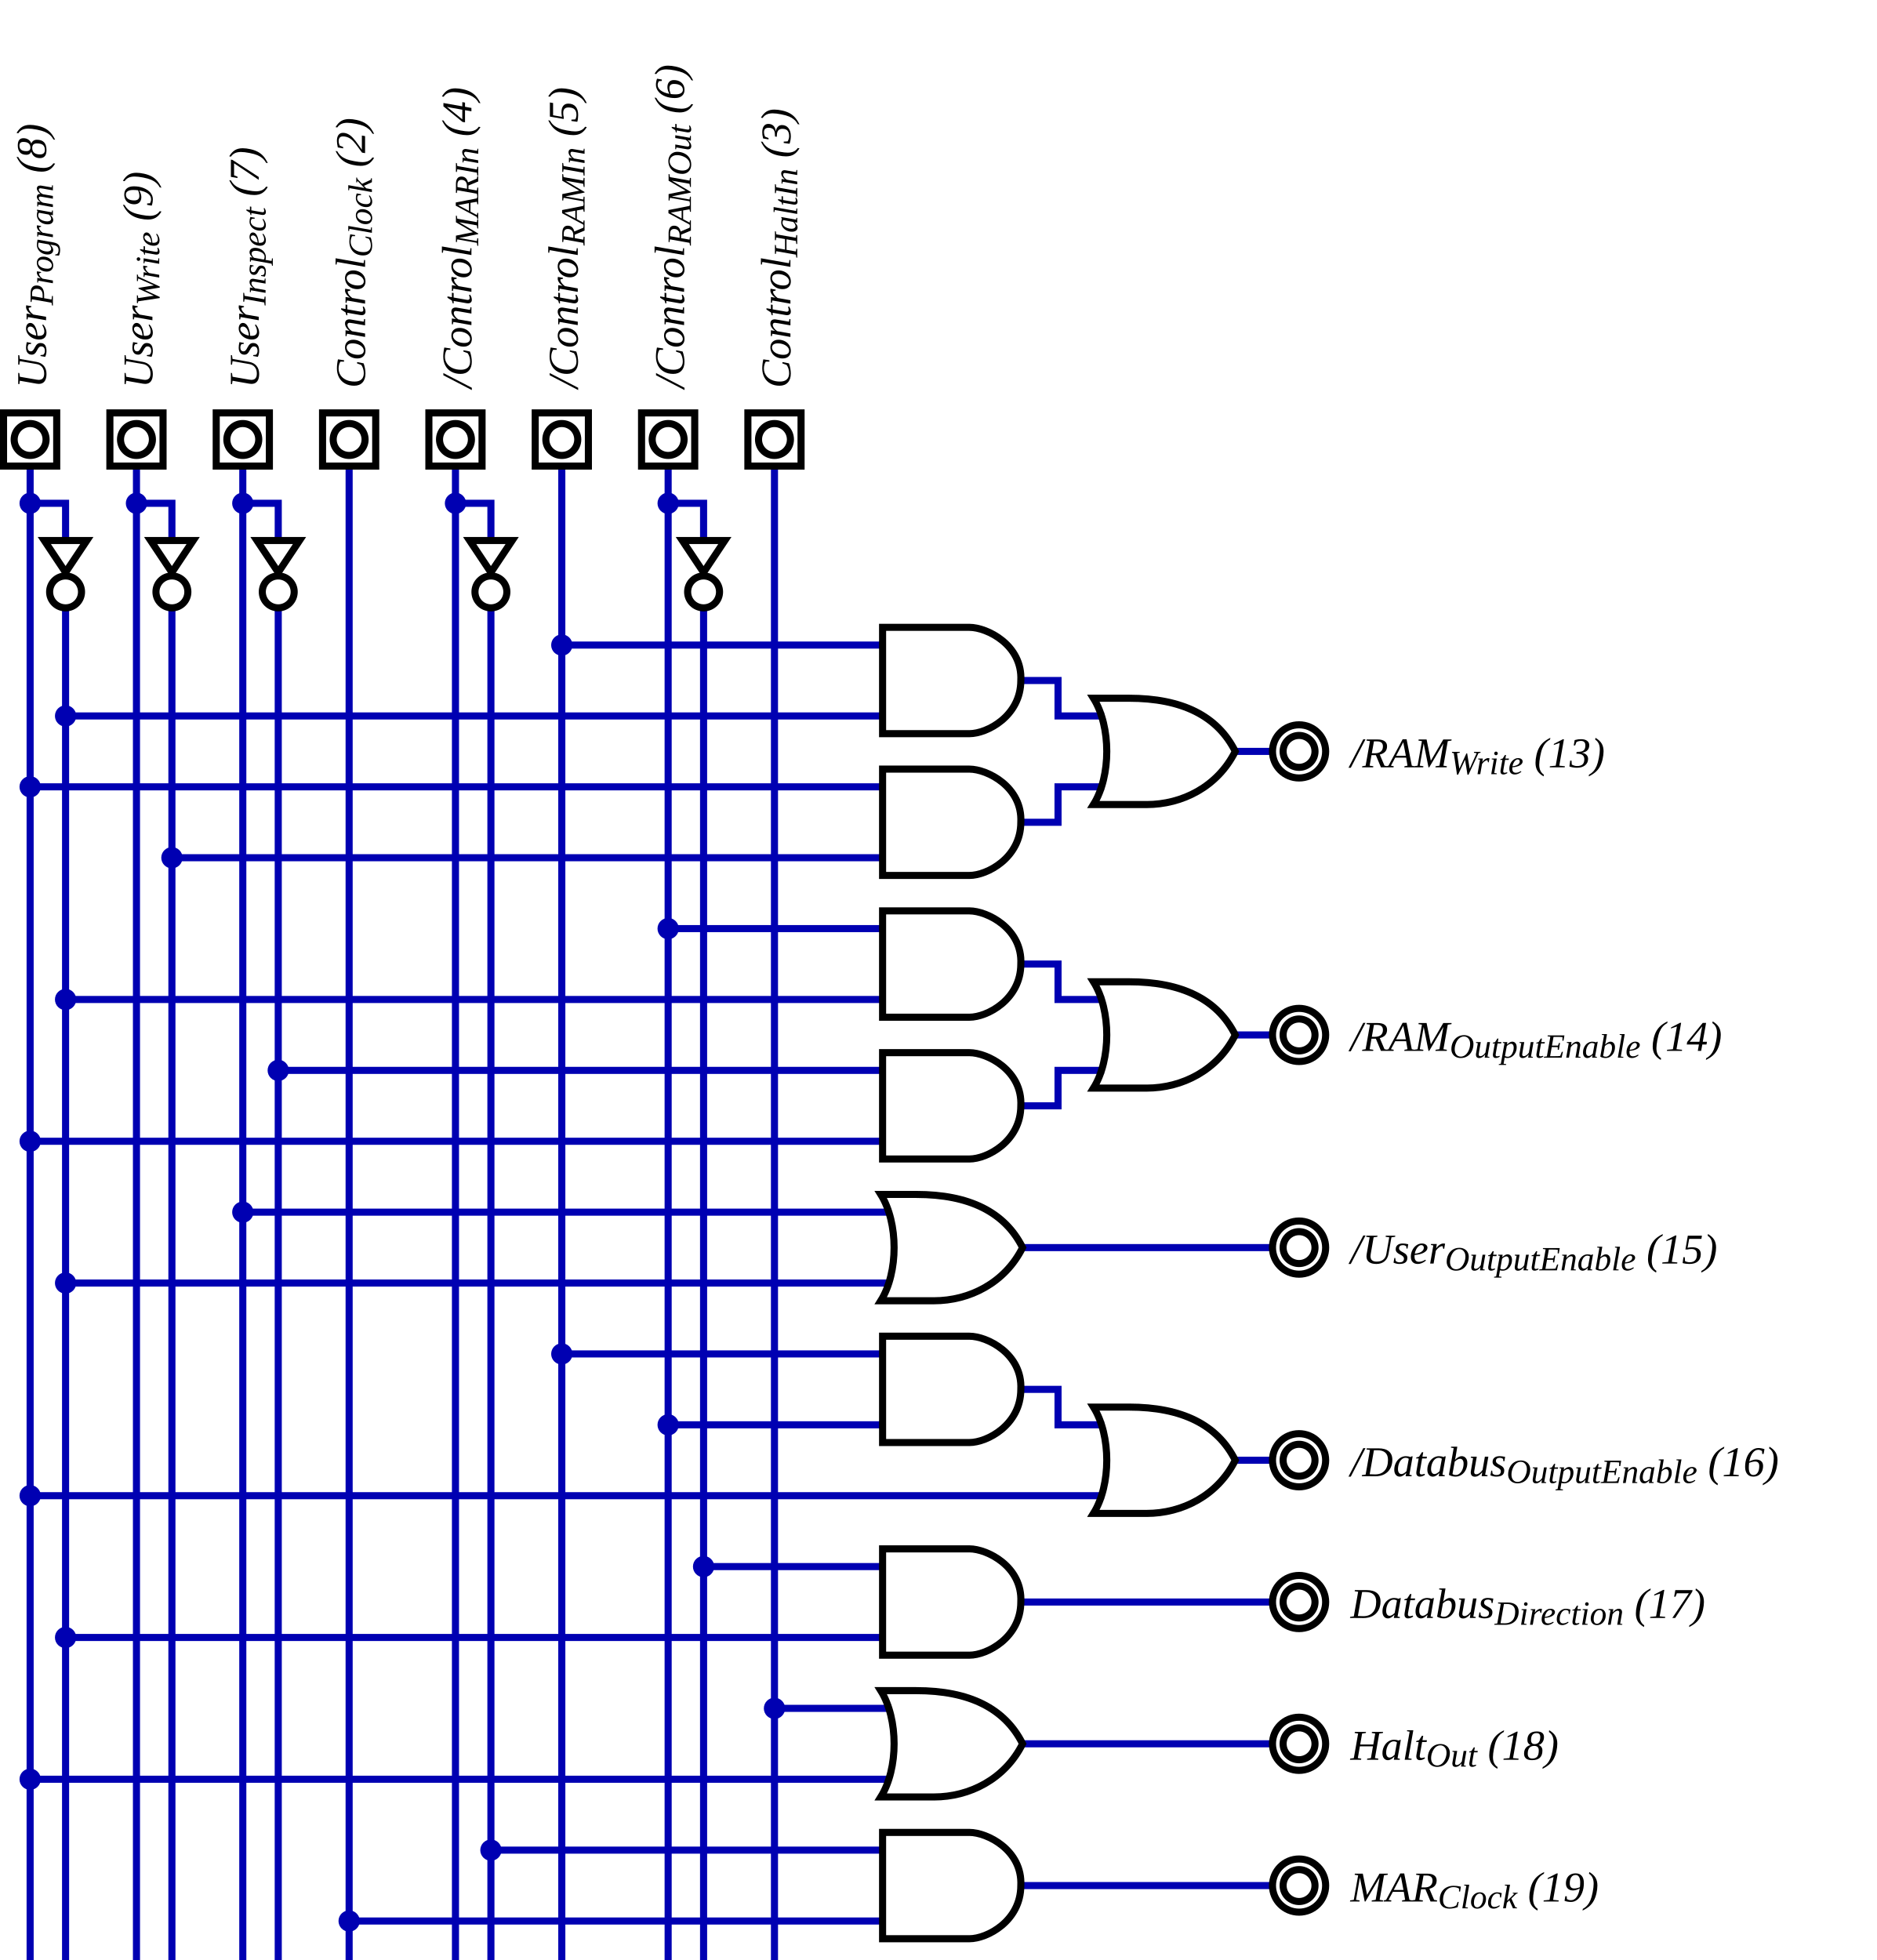
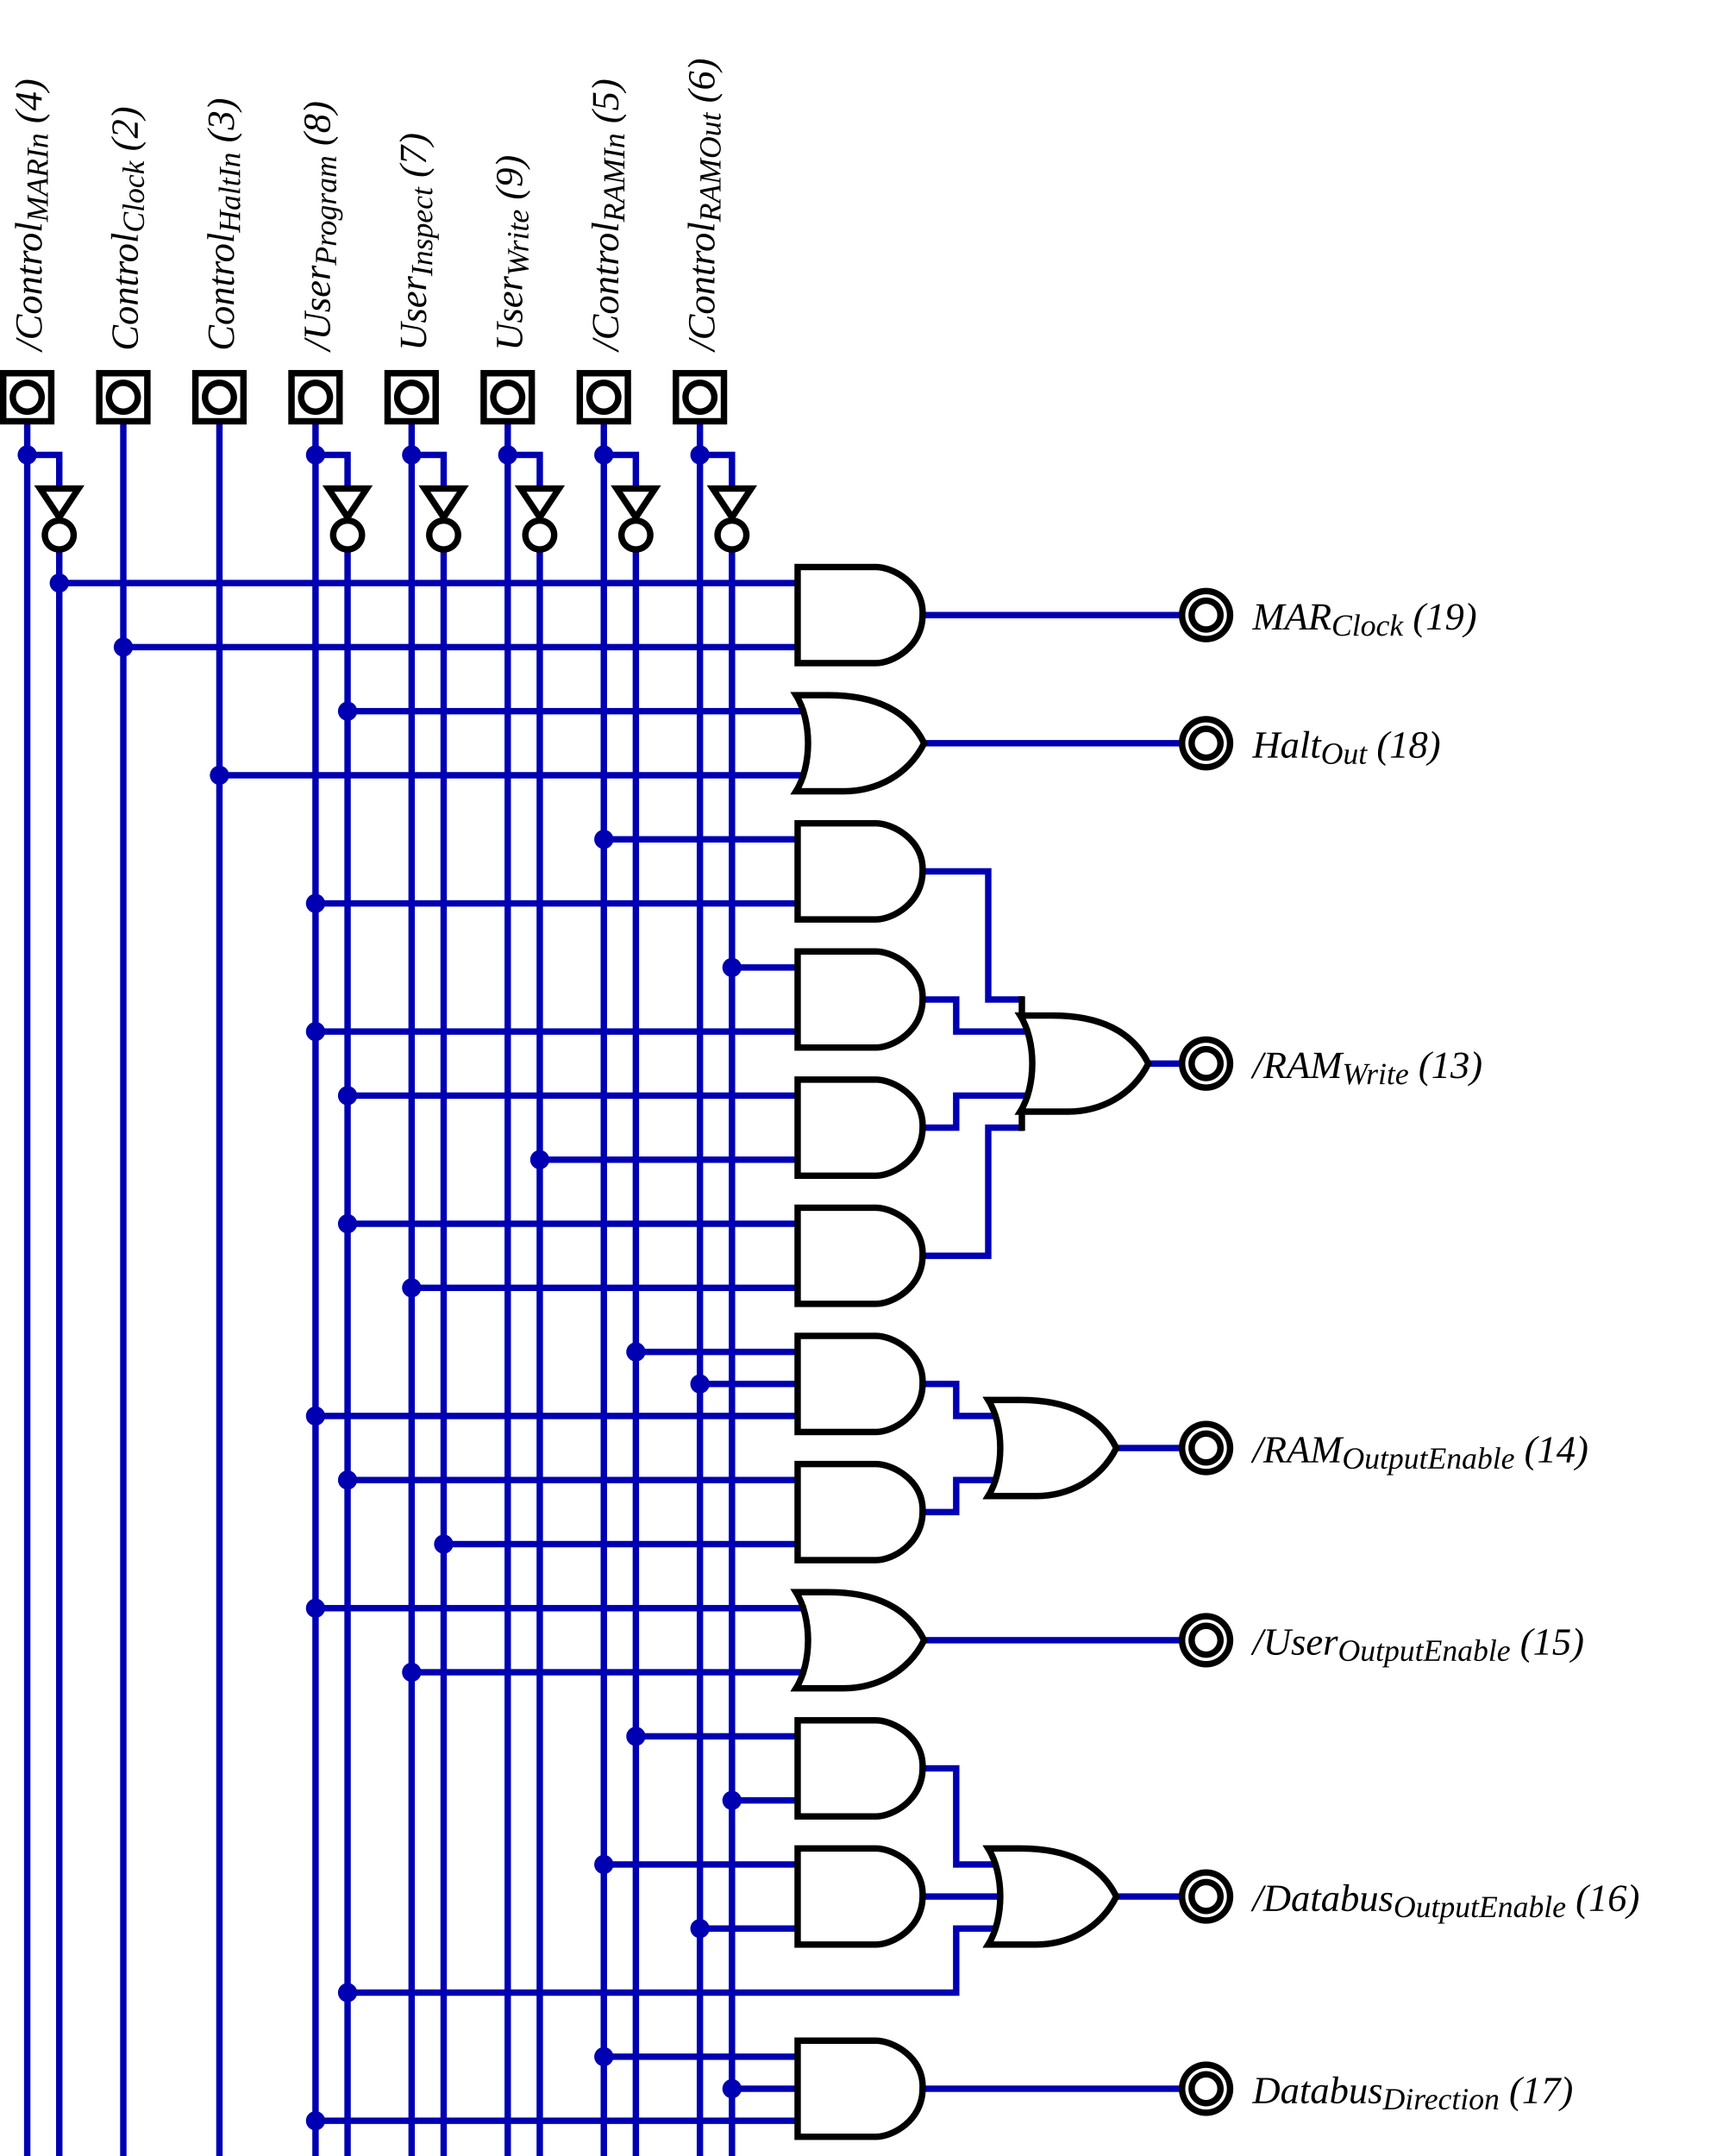
- <svg xmlns="http://www.w3.org/2000/svg" width="158.85mm" height="165.9mm" viewBox="-477 -364 1059 1106">
+ <svg xmlns="http://www.w3.org/2000/svg" width="161.85mm" height="201.9mm" viewBox="-477 -364 1079 1346">
  <g stroke-linecap="square">
-     <path d="M -160,-100 L -160,0 L 20,0" stroke="#0000b2" stroke-width="4.0" fill="none" />
-     <path d="M -340,740 L -340,320 L 20,320 L 24,320" stroke="#0000b2" stroke-width="4.0" fill="none" />
-     <path d="M -460,740 L -460,640 L 20,640 L 24,640" stroke="#0000b2" stroke-width="4.0" fill="none" />
-     <path d="M 100,260 L 120,260 L 120,240 L 140,240 L 144,240" stroke="#0000b2" stroke-width="4.0" fill="none" />
-     <path d="M -440,40 L -440,200 L 20,200" stroke="#0000b2" stroke-width="4.0" fill="none" />
-     <path d="M -80,-20 L -80,520 L 20,520" stroke="#0000b2" stroke-width="4.0" fill="none" />
-     <path d="M 220,460 L 240,460" stroke="#0000b2" stroke-width="4.0" fill="none" />
+     <path d="M -440,-20 L -440,0 L 20,0" stroke="#0000b2" stroke-width="4.0" fill="none" />
+     <path d="M -260,80 L -260,320 L 20,320" stroke="#0000b2" stroke-width="4.0" fill="none" />
+     <path d="M -280,960 L -280,640 L 20,640 L 24,640" stroke="#0000b2" stroke-width="4.0" fill="none" />
+     <path d="M -280,980 L -280,960 L 20,960" stroke="#0000b2" stroke-width="4.0" fill="none" />
+     <path d="M 100,260 L 120,260 L 120,280 L 160,280 L 164,280" stroke="#0000b2" stroke-width="4.0" fill="none" />
+     <path d="M 100,580 L 120,580 L 120,560 L 140,560 L 144,560" stroke="#0000b2" stroke-width="4.0" fill="none" />
+     <path d="M -280,280 L -280,520 L 20,520" stroke="#0000b2" stroke-width="4.0" fill="none" />
+     <path d="M -40,980 L -40,840 L 20,840" stroke="#0000b2" stroke-width="4.0" fill="none" />
    <path d="M -460,-100 L -460,-80 L -440,-80 L -440,-60" stroke="#0000b2" stroke-width="4.0" fill="none" />
-     <path d="M -400,-100 L -400,-80 L -380,-80 L -380,-60" stroke="#0000b2" stroke-width="4.0" fill="none" />
-     <path d="M -340,-100 L -340,-80 L -320,-80 L -320,-60" stroke="#0000b2" stroke-width="4.0" fill="none" />
+     <path d="M -280,-100 L -280,-80 L -260,-80 L -260,-60" stroke="#0000b2" stroke-width="4.0" fill="none" />
    <path d="M -220,-100 L -220,-80 L -200,-80 L -200,-60" stroke="#0000b2" stroke-width="4.0" fill="none" />
+     <path d="M -160,-100 L -160,-80 L -140,-80 L -140,-60" stroke="#0000b2" stroke-width="4.0" fill="none" />
    <path d="M -100,-100 L -100,-80 L -80,-80 L -80,-60" stroke="#0000b2" stroke-width="4.0" fill="none" />
-     <path d="M -460,-80 L -460,80 L 20,80" stroke="#0000b2" stroke-width="4.0" fill="none" />
-     <path d="M -160,740 L -160,400 L 20,400" stroke="#0000b2" stroke-width="4.0" fill="none" />
-     <path d="M -280,-100 L -280,720 L 20,720" stroke="#0000b2" stroke-width="4.0" fill="none" />
-     <path d="M 100,20 L 120,20 L 120,40 L 140,40 L 144,40" stroke="#0000b2" stroke-width="4.0" fill="none" />
-     <path d="M 100,340 L 240,340" stroke="#0000b2" stroke-width="4.0" fill="none" />
-     <path d="M -40,-100 L -40,600 L 20,600 L 24,600" stroke="#0000b2" stroke-width="4.0" fill="none" />
-     <path d="M 220,220 L 240,220" stroke="#0000b2" stroke-width="4.0" fill="none" />
-     <path d="M 100,540 L 240,540" stroke="#0000b2" stroke-width="4.0" fill="none" />
+     <path d="M -40,-100 L -40,-80 L -20,-80 L -20,-60" stroke="#0000b2" stroke-width="4.0" fill="none" />
+     <path d="M -260,-20 L -260,80 L 20,80 L 24,80" stroke="#0000b2" stroke-width="4.0" fill="none" />
+     <path d="M -260,320 L -260,400 L 20,400" stroke="#0000b2" stroke-width="4.0" fill="none" />
+     <path d="M -80,480 L -80,720 L 20,720" stroke="#0000b2" stroke-width="4.0" fill="none" />
+     <path d="M 100,20 L 260,20" stroke="#0000b2" stroke-width="4.0" fill="none" />
+     <path d="M 100,340 L 120,340 L 120,320 L 160,320 L 164,320" stroke="#0000b2" stroke-width="4.0" fill="none" />
+     <path d="M 100,660 L 260,660" stroke="#0000b2" stroke-width="4.0" fill="none" />
+     <path d="M -200,-20 L -200,600 L 20,600" stroke="#0000b2" stroke-width="4.0" fill="none" />
+     <path d="M -100,980 L -100,920 L 20,920" stroke="#0000b2" stroke-width="4.0" fill="none" />
+     <path d="M 220,540 L 260,540" stroke="#0000b2" stroke-width="4.0" fill="none" />
    <path d="M -100,-80 L -100,160 L 20,160" stroke="#0000b2" stroke-width="4.0" fill="none" />
-     <path d="M 100,100 L 120,100 L 120,80 L 140,80 L 144,80" stroke="#0000b2" stroke-width="4.0" fill="none" />
-     <path d="M 100,420 L 120,420 L 120,440 L 140,440 L 144,440" stroke="#0000b2" stroke-width="4.0" fill="none" />
-     <path d="M -440,-20 L -440,40 L 20,40" stroke="#0000b2" stroke-width="4.0" fill="none" />
-     <path d="M -440,560 L -440,360 L 20,360 L 24,360" stroke="#0000b2" stroke-width="4.0" fill="none" />
-     <path d="M -200,-20 L -200,680 L 20,680" stroke="#0000b2" stroke-width="4.0" fill="none" />
-     <path d="M 100,620 L 240,620" stroke="#0000b2" stroke-width="4.0" fill="none" />
-     <path d="M -320,-20 L -320,240 L 20,240" stroke="#0000b2" stroke-width="4.0" fill="none" />
-     <path d="M -440,740 L -440,560 L 20,560" stroke="#0000b2" stroke-width="4.0" fill="none" />
-     <path d="M 100,180 L 120,180 L 120,200 L 140,200 L 144,200" stroke="#0000b2" stroke-width="4.0" fill="none" />
-     <path d="M -380,-20 L -380,120 L 20,120" stroke="#0000b2" stroke-width="4.0" fill="none" />
-     <path d="M -100,740 L -100,440 L 20,440" stroke="#0000b2" stroke-width="4.0" fill="none" />
-     <path d="M 220,60 L 240,60" stroke="#0000b2" stroke-width="4.0" fill="none" />
-     <path d="M 100,700 L 240,700" stroke="#0000b2" stroke-width="4.0" fill="none" />
-     <path d="M -100,160 L -100,440" stroke="#0000b2" stroke-width="4.0" fill="none" />
-     <path d="M -200,680 L -200,740" stroke="#0000b2" stroke-width="4.0" fill="none" />
-     <path d="M -40,600 L -40,740" stroke="#0000b2" stroke-width="4.0" fill="none" />
-     <path d="M 20,280 L -460,280 L -460,480 L 140,480 L 144,480" stroke="#0000b2" stroke-width="4.0" fill="none" />
-     <path d="M -460,480 L -460,640" stroke="#0000b2" stroke-width="4.0" fill="none" />
-     <path d="M -460,80 L -460,280" stroke="#0000b2" stroke-width="4.0" fill="none" />
-     <path d="M -400,-80 L -400,740" stroke="#0000b2" stroke-width="4.0" fill="none" />
-     <path d="M -80,520 L -80,740" stroke="#0000b2" stroke-width="4.0" fill="none" />
-     <path d="M -340,-80 L -340,320" stroke="#0000b2" stroke-width="4.0" fill="none" />
-     <path d="M -440,200 L -440,360" stroke="#0000b2" stroke-width="4.0" fill="none" />
-     <path d="M -280,720 L -280,740" stroke="#0000b2" stroke-width="4.0" fill="none" />
-     <path d="M -380,120 L -380,740" stroke="#0000b2" stroke-width="4.0" fill="none" />
-     <path d="M -220,-80 L -220,740" stroke="#0000b2" stroke-width="4.0" fill="none" />
-     <path d="M -320,240 L -320,740" stroke="#0000b2" stroke-width="4.0" fill="none" />
-     <path d="M -160,0 L -160,400" stroke="#0000b2" stroke-width="4.0" fill="none" />
-     <g>
-       <circle cx="-160.0" cy="0.0" r="4.0" stroke="#0000b2" stroke-width="4.0" fill="#0000b2" />
-       <circle cx="-340.0" cy="320.0" r="4.0" stroke="#0000b2" stroke-width="4.0" fill="#0000b2" />
-       <circle cx="-460.0" cy="640.0" r="4.0" stroke="#0000b2" stroke-width="4.0" fill="#0000b2" />
-       <circle cx="-440.0" cy="200.0" r="4.0" stroke="#0000b2" stroke-width="4.0" fill="#0000b2" />
-       <circle cx="-80.0" cy="520.0" r="4.0" stroke="#0000b2" stroke-width="4.0" fill="#0000b2" />
+     <path d="M -80,-20 L -80,480 L 20,480" stroke="#0000b2" stroke-width="4.0" fill="none" />
+     <path d="M -100,160 L -100,800 L 20,800" stroke="#0000b2" stroke-width="4.0" fill="none" />
+     <path d="M 100,100 L 260,100" stroke="#0000b2" stroke-width="4.0" fill="none" />
+     <path d="M 100,420 L 140,420 L 140,340 L 160,340" stroke="#0000b2" stroke-width="4.0" fill="none" />
+     <path d="M 100,740 L 120,740 L 120,800 L 140,800 L 144,800" stroke="#0000b2" stroke-width="4.0" fill="none" />
+     <path d="M -400,-100 L -400,40 L 20,40" stroke="#0000b2" stroke-width="4.0" fill="none" />
+     <path d="M -140,-20 L -140,360 L 20,360" stroke="#0000b2" stroke-width="4.0" fill="none" />
+     <path d="M 240,300 L 260,300" stroke="#0000b2" stroke-width="4.0" fill="none" />
+     <path d="M -20,980 L -20,940 L 20,940" stroke="#0000b2" stroke-width="4.0" fill="none" />
+     <path d="M 100,940 L 260,940" stroke="#0000b2" stroke-width="4.0" fill="none" />
+     <path d="M -20,-20 L -20,240 L 20,240" stroke="#0000b2" stroke-width="4.0" fill="none" />
+     <path d="M -260,880 L -260,560 L 20,560" stroke="#0000b2" stroke-width="4.0" fill="none" />
+     <path d="M -260,980 L -260,880 L 120,880 L 120,840 L 140,840 L 144,840" stroke="#0000b2" stroke-width="4.0" fill="none" />
+     <path d="M 100,180 L 140,180 L 140,260 L 160,260" stroke="#0000b2" stroke-width="4.0" fill="none" />
+     <path d="M -40,-80 L -40,500 L 20,500" stroke="#0000b2" stroke-width="4.0" fill="none" />
+     <path d="M 100,500 L 120,500 L 120,520 L 140,520 L 144,520" stroke="#0000b2" stroke-width="4.0" fill="none" />
+     <path d="M 100,820 L 140,820 L 147,820" stroke="#0000b2" stroke-width="4.0" fill="none" />
+     <path d="M 220,820 L 260,820" stroke="#0000b2" stroke-width="4.0" fill="none" />
+     <path d="M -340,-100 L -340,120 L 20,120 L 24,120" stroke="#0000b2" stroke-width="4.0" fill="none" />
+     <path d="M -20,240 L -20,760 L 20,760" stroke="#0000b2" stroke-width="4.0" fill="none" />
+     <path d="M -260,400 L -260,560" stroke="#0000b2" stroke-width="4.0" fill="none" />
+     <path d="M -100,800 L -100,920" stroke="#0000b2" stroke-width="4.0" fill="none" />
+     <path d="M -200,600 L -200,980" stroke="#0000b2" stroke-width="4.0" fill="none" />
+     <path d="M -40,500 L -40,840" stroke="#0000b2" stroke-width="4.0" fill="none" />
+     <path d="M -460,-80 L -460,980" stroke="#0000b2" stroke-width="4.0" fill="none" />
+     <path d="M -140,360 L -140,980" stroke="#0000b2" stroke-width="4.0" fill="none" />
+     <path d="M -400,40 L -400,980" stroke="#0000b2" stroke-width="4.0" fill="none" />
+     <path d="M -80,720 L -80,980" stroke="#0000b2" stroke-width="4.0" fill="none" />
+     <path d="M -340,120 L -340,980" stroke="#0000b2" stroke-width="4.0" fill="none" />
+     <path d="M -20,760 L -20,940" stroke="#0000b2" stroke-width="4.0" fill="none" />
+     <path d="M -440,0 L -440,980" stroke="#0000b2" stroke-width="4.0" fill="none" />
+     <path d="M 20,200 L -280,200 L -280,280 L 20,280" stroke="#0000b2" stroke-width="4.0" fill="none" />
+     <path d="M -280,-80 L -280,200" stroke="#0000b2" stroke-width="4.0" fill="none" />
+     <path d="M -280,520 L -280,640" stroke="#0000b2" stroke-width="4.0" fill="none" />
+     <path d="M 24,680 L 20,680 L -220,680 L -220,440 L 20,440" stroke="#0000b2" stroke-width="4.0" fill="none" />
+     <path d="M -220,-80 L -220,440" stroke="#0000b2" stroke-width="4.0" fill="none" />
+     <path d="M -220,680 L -220,980" stroke="#0000b2" stroke-width="4.0" fill="none" />
+     <path d="M -160,-80 L -160,980" stroke="#0000b2" stroke-width="4.0" fill="none" />
+     <path d="M 161,260 L 161,269" stroke="#000000" stroke-width="4.0" fill="none" />
+     <path d="M 161,340 L 161,331" stroke="#000000" stroke-width="4.0" fill="none" />
+     <g>
+       <circle cx="-440.0" cy="0.0" r="4.0" stroke="#0000b2" stroke-width="4.0" fill="#0000b2" />
+       <circle cx="-260.0" cy="320.0" r="4.0" stroke="#0000b2" stroke-width="4.0" fill="#0000b2" />
+       <circle cx="-280.0" cy="640.0" r="4.0" stroke="#0000b2" stroke-width="4.0" fill="#0000b2" />
+       <circle cx="-280.0" cy="960.0" r="4.0" stroke="#0000b2" stroke-width="4.0" fill="#0000b2" />
+       <circle cx="-280.0" cy="200.0" r="4.0" stroke="#0000b2" stroke-width="4.0" fill="#0000b2" />
+       <circle cx="-280.0" cy="520.0" r="4.0" stroke="#0000b2" stroke-width="4.0" fill="#0000b2" />
+       <circle cx="-40.0" cy="840.0" r="4.0" stroke="#0000b2" stroke-width="4.0" fill="#0000b2" />
      <circle cx="-460.0" cy="-80.0" r="4.0" stroke="#0000b2" stroke-width="4.0" fill="#0000b2" />
-       <circle cx="-400.0" cy="-80.0" r="4.0" stroke="#0000b2" stroke-width="4.0" fill="#0000b2" />
-       <circle cx="-340.0" cy="-80.0" r="4.0" stroke="#0000b2" stroke-width="4.0" fill="#0000b2" />
+       <circle cx="-280.0" cy="-80.0" r="4.0" stroke="#0000b2" stroke-width="4.0" fill="#0000b2" />
      <circle cx="-220.0" cy="-80.0" r="4.0" stroke="#0000b2" stroke-width="4.0" fill="#0000b2" />
+       <circle cx="-160.0" cy="-80.0" r="4.0" stroke="#0000b2" stroke-width="4.0" fill="#0000b2" />
      <circle cx="-100.0" cy="-80.0" r="4.0" stroke="#0000b2" stroke-width="4.0" fill="#0000b2" />
-       <circle cx="-460.0" cy="80.0" r="4.0" stroke="#0000b2" stroke-width="4.0" fill="#0000b2" />
-       <circle cx="-160.0" cy="400.0" r="4.0" stroke="#0000b2" stroke-width="4.0" fill="#0000b2" />
-       <circle cx="-280.0" cy="720.0" r="4.0" stroke="#0000b2" stroke-width="4.0" fill="#0000b2" />
-       <circle cx="-460.0" cy="280.0" r="4.0" stroke="#0000b2" stroke-width="4.0" fill="#0000b2" />
-       <circle cx="-40.0" cy="600.0" r="4.0" stroke="#0000b2" stroke-width="4.0" fill="#0000b2" />
+       <circle cx="-40.0" cy="-80.0" r="4.0" stroke="#0000b2" stroke-width="4.0" fill="#0000b2" />
+       <circle cx="-260.0" cy="80.0" r="4.0" stroke="#0000b2" stroke-width="4.0" fill="#0000b2" />
+       <circle cx="-260.0" cy="400.0" r="4.0" stroke="#0000b2" stroke-width="4.0" fill="#0000b2" />
+       <circle cx="-80.0" cy="720.0" r="4.0" stroke="#0000b2" stroke-width="4.0" fill="#0000b2" />
+       <circle cx="-280.0" cy="280.0" r="4.0" stroke="#0000b2" stroke-width="4.0" fill="#0000b2" />
+       <circle cx="-200.0" cy="600.0" r="4.0" stroke="#0000b2" stroke-width="4.0" fill="#0000b2" />
+       <circle cx="-100.0" cy="920.0" r="4.0" stroke="#0000b2" stroke-width="4.0" fill="#0000b2" />
      <circle cx="-100.0" cy="160.0" r="4.0" stroke="#0000b2" stroke-width="4.0" fill="#0000b2" />
-       <circle cx="-460.0" cy="480.0" r="4.0" stroke="#0000b2" stroke-width="4.0" fill="#0000b2" />
-       <circle cx="-440.0" cy="40.0" r="4.0" stroke="#0000b2" stroke-width="4.0" fill="#0000b2" />
-       <circle cx="-440.0" cy="360.0" r="4.0" stroke="#0000b2" stroke-width="4.0" fill="#0000b2" />
-       <circle cx="-200.0" cy="680.0" r="4.0" stroke="#0000b2" stroke-width="4.0" fill="#0000b2" />
-       <circle cx="-320.0" cy="240.0" r="4.0" stroke="#0000b2" stroke-width="4.0" fill="#0000b2" />
-       <circle cx="-440.0" cy="560.0" r="4.0" stroke="#0000b2" stroke-width="4.0" fill="#0000b2" />
-       <circle cx="-380.0" cy="120.0" r="4.0" stroke="#0000b2" stroke-width="4.0" fill="#0000b2" />
-       <circle cx="-100.0" cy="440.0" r="4.0" stroke="#0000b2" stroke-width="4.0" fill="#0000b2" />
-     </g>
-     <g>
-       <circle cx="256.0" cy="60.0" r="9.0" stroke="#000000" stroke-width="4.0" fill="none" />
-       <circle cx="256.0" cy="60.0" r="15.0" stroke="#000000" stroke-width="4.0" fill="none" />
-       <text text-anchor="start" x="285.0" y="69.0" fill="#000000" style="font-size:24px">
+       <circle cx="-80.0" cy="480.0" r="4.0" stroke="#0000b2" stroke-width="4.0" fill="#0000b2" />
+       <circle cx="-100.0" cy="800.0" r="4.0" stroke="#0000b2" stroke-width="4.0" fill="#0000b2" />
+       <circle cx="-400.0" cy="40.0" r="4.0" stroke="#0000b2" stroke-width="4.0" fill="#0000b2" />
+       <circle cx="-140.0" cy="360.0" r="4.0" stroke="#0000b2" stroke-width="4.0" fill="#0000b2" />
+       <circle cx="-220.0" cy="680.0" r="4.0" stroke="#0000b2" stroke-width="4.0" fill="#0000b2" />
+       <circle cx="-20.0" cy="940.0" r="4.0" stroke="#0000b2" stroke-width="4.0" fill="#0000b2" />
+       <circle cx="-20.0" cy="240.0" r="4.0" stroke="#0000b2" stroke-width="4.0" fill="#0000b2" />
+       <circle cx="-260.0" cy="560.0" r="4.0" stroke="#0000b2" stroke-width="4.0" fill="#0000b2" />
+       <circle cx="-260.0" cy="880.0" r="4.0" stroke="#0000b2" stroke-width="4.0" fill="#0000b2" />
+       <circle cx="-40.0" cy="500.0" r="4.0" stroke="#0000b2" stroke-width="4.0" fill="#0000b2" />
+       <circle cx="-340.0" cy="120.0" r="4.0" stroke="#0000b2" stroke-width="4.0" fill="#0000b2" />
+       <circle cx="-220.0" cy="440.0" r="4.0" stroke="#0000b2" stroke-width="4.0" fill="#0000b2" />
+       <circle cx="-20.0" cy="760.0" r="4.0" stroke="#0000b2" stroke-width="4.0" fill="#0000b2" />
+     </g>
+     <g>
+       <circle cx="276.0" cy="20.0" r="9.0" stroke="#000000" stroke-width="4.0" fill="none" />
+       <circle cx="276.0" cy="20.0" r="15.0" stroke="#000000" stroke-width="4.0" fill="none" />
+       <text text-anchor="start" x="305.0" y="29.0" fill="#000000" style="font-size:24px">
+         <tspan style="font-style:italic;">MAR<tspan style="font-size:80%;baseline-shift:sub;">Clock</tspan> (19)</tspan>
+       </text>
+     </g>
+     <g>
+       <path d="M 70,50 L 21,50 L 21,-10 L 70,-10 C 80,-10 100,0 99,20 C 99,40 80,50 70,50 Z" stroke="#000000" stroke-width="4.0" fill="none" />
+     </g>
+     <g>
+       <circle cx="276.0" cy="100.0" r="9.0" stroke="#000000" stroke-width="4.0" fill="none" />
+       <circle cx="276.0" cy="100.0" r="15.0" stroke="#000000" stroke-width="4.0" fill="none" />
+       <text text-anchor="start" x="305.0" y="109.0" fill="#000000" style="font-size:24px">
+         <tspan style="font-style:italic;">Halt<tspan style="font-size:80%;baseline-shift:sub;">Out</tspan> (18)</tspan>
+       </text>
+     </g>
+     <g>
+       <path d="M 50,130 L 20,130 C 30,114 30,86 20,70 L 40,70 C 70,70 90,80 100,100 C 90,120 70,130 50,130 Z" stroke="#000000" stroke-width="4.0" fill="none" />
+     </g>
+     <g>
+       <circle cx="276.0" cy="300.0" r="9.0" stroke="#000000" stroke-width="4.0" fill="none" />
+       <circle cx="276.0" cy="300.0" r="15.0" stroke="#000000" stroke-width="4.0" fill="none" />
+       <text text-anchor="start" x="305.0" y="309.0" fill="#000000" style="font-size:24px">
        <tspan style="font-style:italic;">/RAM<tspan style="font-size:80%;baseline-shift:sub;">Write</tspan> (13)</tspan>
      </text>
    </g>
    <g>
-       <path d="M 170,90 L 140,90 C 150,74 150,46 140,30 L 160,30 C 190,30 210,40 220,60 C 210,80 190,90 170,90 Z" stroke="#000000" stroke-width="4.0" fill="none" />
-     </g>
-     <g>
-       <path d="M 70,50 L 21,50 L 21,-10 L 70,-10 C 80,-10 100,0 99,20 C 99,40 80,50 70,50 Z" stroke="#000000" stroke-width="4.0" fill="none" />
-     </g>
-     <g>
-       <path d="M 70,130 L 21,130 L 21,70 L 70,70 C 80,70 100,80 99,100 C 99,120 80,130 70,130 Z" stroke="#000000" stroke-width="4.0" fill="none" />
-     </g>
-     <g>
-       <circle cx="256.0" cy="220.0" r="9.0" stroke="#000000" stroke-width="4.0" fill="none" />
-       <circle cx="256.0" cy="220.0" r="15.0" stroke="#000000" stroke-width="4.0" fill="none" />
-       <text text-anchor="start" x="285.0" y="229.0" fill="#000000" style="font-size:24px">
+       <path d="M 190,330 L 160,330 C 170,314 170,286 160,270 L 180,270 C 210,270 230,280 240,300 C 230,320 210,330 190,330 Z" stroke="#000000" stroke-width="4.0" fill="none" />
+     </g>
+     <g>
+       <path d="M 70,210 L 21,210 L 21,150 L 70,150 C 80,150 100,160 99,180 C 99,200 80,210 70,210 Z" stroke="#000000" stroke-width="4.0" fill="none" />
+     </g>
+     <g>
+       <path d="M 70,290 L 21,290 L 21,230 L 70,230 C 80,230 100,240 99,260 C 99,280 80,290 70,290 Z" stroke="#000000" stroke-width="4.0" fill="none" />
+     </g>
+     <g>
+       <path d="M 70,370 L 21,370 L 21,310 L 70,310 C 80,310 100,320 99,340 C 99,360 80,370 70,370 Z" stroke="#000000" stroke-width="4.0" fill="none" />
+     </g>
+     <g>
+       <path d="M 70,450 L 21,450 L 21,390 L 70,390 C 80,390 100,400 99,420 C 99,440 80,450 70,450 Z" stroke="#000000" stroke-width="4.0" fill="none" />
+     </g>
+     <g>
+       <circle cx="276.0" cy="540.0" r="9.0" stroke="#000000" stroke-width="4.0" fill="none" />
+       <circle cx="276.0" cy="540.0" r="15.0" stroke="#000000" stroke-width="4.0" fill="none" />
+       <text text-anchor="start" x="305.0" y="549.0" fill="#000000" style="font-size:24px">
        <tspan style="font-style:italic;">/RAM<tspan style="font-size:80%;baseline-shift:sub;">OutputEnable</tspan> (14)</tspan>
      </text>
    </g>
    <g>
-       <path d="M 170,250 L 140,250 C 150,234 150,206 140,190 L 160,190 C 190,190 210,200 220,220 C 210,240 190,250 170,250 Z" stroke="#000000" stroke-width="4.0" fill="none" />
-     </g>
-     <g>
-       <path d="M 70,210 L 21,210 L 21,150 L 70,150 C 80,150 100,160 99,180 C 99,200 80,210 70,210 Z" stroke="#000000" stroke-width="4.0" fill="none" />
-     </g>
-     <g>
-       <path d="M 70,290 L 21,290 L 21,230 L 70,230 C 80,230 100,240 99,260 C 99,280 80,290 70,290 Z" stroke="#000000" stroke-width="4.0" fill="none" />
-     </g>
-     <g>
-       <circle cx="256.0" cy="340.0" r="9.0" stroke="#000000" stroke-width="4.0" fill="none" />
-       <circle cx="256.0" cy="340.0" r="15.0" stroke="#000000" stroke-width="4.0" fill="none" />
-       <text text-anchor="start" x="285.0" y="349.0" fill="#000000" style="font-size:24px">
+       <path d="M 170,570 L 140,570 C 150,554 150,526 140,510 L 160,510 C 190,510 210,520 220,540 C 210,560 190,570 170,570 Z" stroke="#000000" stroke-width="4.0" fill="none" />
+     </g>
+     <g>
+       <path d="M 70,530 L 21,530 L 21,470 L 70,470 C 80,470 100,480 99,500 C 99,520 80,530 70,530 Z" stroke="#000000" stroke-width="4.0" fill="none" />
+     </g>
+     <g>
+       <path d="M 70,610 L 21,610 L 21,550 L 70,550 C 80,550 100,560 99,580 C 99,600 80,610 70,610 Z" stroke="#000000" stroke-width="4.0" fill="none" />
+     </g>
+     <g>
+       <circle cx="276.0" cy="660.0" r="9.0" stroke="#000000" stroke-width="4.0" fill="none" />
+       <circle cx="276.0" cy="660.0" r="15.0" stroke="#000000" stroke-width="4.0" fill="none" />
+       <text text-anchor="start" x="305.0" y="669.0" fill="#000000" style="font-size:24px">
        <tspan style="font-style:italic;">/User<tspan style="font-size:80%;baseline-shift:sub;">OutputEnable</tspan> (15)</tspan>
      </text>
    </g>
    <g>
-       <path d="M 50,370 L 20,370 C 30,354 30,326 20,310 L 40,310 C 70,310 90,320 100,340 C 90,360 70,370 50,370 Z" stroke="#000000" stroke-width="4.0" fill="none" />
-     </g>
-     <g>
-       <circle cx="256.0" cy="460.0" r="9.0" stroke="#000000" stroke-width="4.0" fill="none" />
-       <circle cx="256.0" cy="460.0" r="15.0" stroke="#000000" stroke-width="4.0" fill="none" />
-       <text text-anchor="start" x="285.0" y="469.0" fill="#000000" style="font-size:24px">
+       <path d="M 50,690 L 20,690 C 30,674 30,646 20,630 L 40,630 C 70,630 90,640 100,660 C 90,680 70,690 50,690 Z" stroke="#000000" stroke-width="4.0" fill="none" />
+     </g>
+     <g>
+       <circle cx="276.0" cy="820.0" r="9.0" stroke="#000000" stroke-width="4.0" fill="none" />
+       <circle cx="276.0" cy="820.0" r="15.0" stroke="#000000" stroke-width="4.0" fill="none" />
+       <text text-anchor="start" x="305.0" y="829.0" fill="#000000" style="font-size:24px">
        <tspan style="font-style:italic;">/Databus<tspan style="font-size:80%;baseline-shift:sub;">OutputEnable</tspan> (16)</tspan>
      </text>
    </g>
    <g>
-       <path d="M 170,490 L 140,490 C 150,474 150,446 140,430 L 160,430 C 190,430 210,440 220,460 C 210,480 190,490 170,490 Z" stroke="#000000" stroke-width="4.0" fill="none" />
-     </g>
-     <g>
-       <path d="M 70,450 L 21,450 L 21,390 L 70,390 C 80,390 100,400 99,420 C 99,440 80,450 70,450 Z" stroke="#000000" stroke-width="4.0" fill="none" />
-     </g>
-     <g>
-       <circle cx="256.0" cy="540.0" r="9.0" stroke="#000000" stroke-width="4.0" fill="none" />
-       <circle cx="256.0" cy="540.0" r="15.0" stroke="#000000" stroke-width="4.0" fill="none" />
-       <text text-anchor="start" x="285.0" y="549.0" fill="#000000" style="font-size:24px">
+       <path d="M 170,850 L 140,850 C 150,834 150,806 140,790 L 160,790 C 190,790 210,800 220,820 C 210,840 190,850 170,850 Z" stroke="#000000" stroke-width="4.0" fill="none" />
+     </g>
+     <g>
+       <path d="M 70,770 L 21,770 L 21,710 L 70,710 C 80,710 100,720 99,740 C 99,760 80,770 70,770 Z" stroke="#000000" stroke-width="4.0" fill="none" />
+     </g>
+     <g>
+       <path d="M 70,850 L 21,850 L 21,790 L 70,790 C 80,790 100,800 99,820 C 99,840 80,850 70,850 Z" stroke="#000000" stroke-width="4.0" fill="none" />
+     </g>
+     <g>
+       <circle cx="276.0" cy="940.0" r="9.0" stroke="#000000" stroke-width="4.0" fill="none" />
+       <circle cx="276.0" cy="940.0" r="15.0" stroke="#000000" stroke-width="4.0" fill="none" />
+       <text text-anchor="start" x="305.0" y="949.0" fill="#000000" style="font-size:24px">
        <tspan style="font-style:italic;">Databus<tspan style="font-size:80%;baseline-shift:sub;">Direction</tspan> (17)</tspan>
      </text>
    </g>
    <g>
-       <path d="M 70,570 L 21,570 L 21,510 L 70,510 C 80,510 100,520 99,540 C 99,560 80,570 70,570 Z" stroke="#000000" stroke-width="4.0" fill="none" />
-     </g>
-     <g>
-       <circle cx="256.0" cy="620.0" r="9.0" stroke="#000000" stroke-width="4.0" fill="none" />
-       <circle cx="256.0" cy="620.0" r="15.0" stroke="#000000" stroke-width="4.0" fill="none" />
-       <text text-anchor="start" x="285.0" y="629.0" fill="#000000" style="font-size:24px">
-         <tspan style="font-style:italic;">Halt<tspan style="font-size:80%;baseline-shift:sub;">Out</tspan> (18)</tspan>
-       </text>
-     </g>
-     <g>
-       <path d="M 50,650 L 20,650 C 30,634 30,606 20,590 L 40,590 C 70,590 90,600 100,620 C 90,640 70,650 50,650 Z" stroke="#000000" stroke-width="4.0" fill="none" />
-     </g>
-     <g>
-       <circle cx="256.0" cy="700.0" r="9.0" stroke="#000000" stroke-width="4.0" fill="none" />
-       <circle cx="256.0" cy="700.0" r="15.0" stroke="#000000" stroke-width="4.0" fill="none" />
-       <text text-anchor="start" x="285.0" y="709.0" fill="#000000" style="font-size:24px">
-         <tspan style="font-style:italic;">MAR<tspan style="font-size:80%;baseline-shift:sub;">Clock</tspan> (19)</tspan>
-       </text>
-     </g>
-     <g>
-       <path d="M 70,730 L 21,730 L 21,670 L 70,670 C 80,670 100,680 99,700 C 99,720 80,730 70,730 Z" stroke="#000000" stroke-width="4.0" fill="none" />
+       <path d="M 70,970 L 21,970 L 21,910 L 70,910 C 80,910 100,920 99,940 C 99,960 80,970 70,970 Z" stroke="#000000" stroke-width="4.0" fill="none" />
    </g>
    <g>
      <path d="M -445,-131 L -445,-101 L -475,-101 L -475,-131 Z" stroke="#000000" stroke-width="4.0" fill="none" />
      <circle cx="-460.0" cy="-116.0" r="9.0" stroke="#000000" stroke-width="4.0" fill="none" />
      <text text-anchor="start" x="-460.0" y="-136.0" fill="#000000" style="font-size:24px" transform="rotate(-90,-460.0,-145.0)">
-         <tspan style="font-style:italic;">User<tspan style="font-size:80%;baseline-shift:sub;">Program</tspan> (8)</tspan>
+         <tspan style="font-style:italic;">/Control<tspan style="font-size:80%;baseline-shift:sub;">MARIn</tspan> (4)</tspan>
      </text>
    </g>
    <g>
      <path d="M -428,-59 L -440,-41 L -452,-59 Z" stroke="#000000" stroke-width="4.0" fill="none" />
      <circle cx="-440.0" cy="-30.0" r="9.0" stroke="#000000" stroke-width="4.0" fill="none" />
    </g>
    <g>
      <path d="M -385,-131 L -385,-101 L -415,-101 L -415,-131 Z" stroke="#000000" stroke-width="4.0" fill="none" />
      <circle cx="-400.0" cy="-116.0" r="9.0" stroke="#000000" stroke-width="4.0" fill="none" />
      <text text-anchor="start" x="-400.0" y="-136.0" fill="#000000" style="font-size:24px" transform="rotate(-90,-400.0,-145.0)">
-         <tspan style="font-style:italic;">User<tspan style="font-size:80%;baseline-shift:sub;">Write</tspan> (9)</tspan>
-       </text>
-     </g>
-     <g>
-       <path d="M -368,-59 L -380,-41 L -392,-59 Z" stroke="#000000" stroke-width="4.0" fill="none" />
-       <circle cx="-380.0" cy="-30.0" r="9.0" stroke="#000000" stroke-width="4.0" fill="none" />
+         <tspan style="font-style:italic;">Control<tspan style="font-size:80%;baseline-shift:sub;">Clock</tspan> (2)</tspan>
+       </text>
    </g>
    <g>
      <path d="M -325,-131 L -325,-101 L -355,-101 L -355,-131 Z" stroke="#000000" stroke-width="4.0" fill="none" />
      <circle cx="-340.0" cy="-116.0" r="9.0" stroke="#000000" stroke-width="4.0" fill="none" />
      <text text-anchor="start" x="-340.0" y="-136.0" fill="#000000" style="font-size:24px" transform="rotate(-90,-340.0,-145.0)">
-         <tspan style="font-style:italic;">User<tspan style="font-size:80%;baseline-shift:sub;">Inspect</tspan> (7)</tspan>
-       </text>
-     </g>
-     <g>
-       <path d="M -308,-59 L -320,-41 L -332,-59 Z" stroke="#000000" stroke-width="4.0" fill="none" />
-       <circle cx="-320.0" cy="-30.0" r="9.0" stroke="#000000" stroke-width="4.0" fill="none" />
+         <tspan style="font-style:italic;">Control<tspan style="font-size:80%;baseline-shift:sub;">HaltIn</tspan> (3)</tspan>
+       </text>
    </g>
    <g>
      <path d="M -265,-131 L -265,-101 L -295,-101 L -295,-131 Z" stroke="#000000" stroke-width="4.0" fill="none" />
      <circle cx="-280.0" cy="-116.0" r="9.0" stroke="#000000" stroke-width="4.0" fill="none" />
      <text text-anchor="start" x="-280.0" y="-136.0" fill="#000000" style="font-size:24px" transform="rotate(-90,-280.0,-145.0)">
-         <tspan style="font-style:italic;">Control<tspan style="font-size:80%;baseline-shift:sub;">Clock</tspan> (2)</tspan>
-       </text>
+         <tspan style="font-style:italic;">/User<tspan style="font-size:80%;baseline-shift:sub;">Program</tspan> (8)</tspan>
+       </text>
+     </g>
+     <g>
+       <path d="M -248,-59 L -260,-41 L -272,-59 Z" stroke="#000000" stroke-width="4.0" fill="none" />
+       <circle cx="-260.0" cy="-30.0" r="9.0" stroke="#000000" stroke-width="4.0" fill="none" />
    </g>
    <g>
      <path d="M -205,-131 L -205,-101 L -235,-101 L -235,-131 Z" stroke="#000000" stroke-width="4.0" fill="none" />
      <circle cx="-220.0" cy="-116.0" r="9.0" stroke="#000000" stroke-width="4.0" fill="none" />
      <text text-anchor="start" x="-220.0" y="-136.0" fill="#000000" style="font-size:24px" transform="rotate(-90,-220.0,-145.0)">
-         <tspan style="font-style:italic;">/Control<tspan style="font-size:80%;baseline-shift:sub;">MARIn</tspan> (4)</tspan>
+         <tspan style="font-style:italic;">User<tspan style="font-size:80%;baseline-shift:sub;">Inspect</tspan> (7)</tspan>
      </text>
    </g>
    <g>
      <path d="M -188,-59 L -200,-41 L -212,-59 Z" stroke="#000000" stroke-width="4.0" fill="none" />
      <circle cx="-200.0" cy="-30.0" r="9.0" stroke="#000000" stroke-width="4.0" fill="none" />
    </g>
    <g>
      <path d="M -145,-131 L -145,-101 L -175,-101 L -175,-131 Z" stroke="#000000" stroke-width="4.0" fill="none" />
      <circle cx="-160.0" cy="-116.0" r="9.0" stroke="#000000" stroke-width="4.0" fill="none" />
      <text text-anchor="start" x="-160.0" y="-136.0" fill="#000000" style="font-size:24px" transform="rotate(-90,-160.0,-145.0)">
-         <tspan style="font-style:italic;">/Control<tspan style="font-size:80%;baseline-shift:sub;">RAMIn</tspan> (5)</tspan>
-       </text>
+         <tspan style="font-style:italic;">User<tspan style="font-size:80%;baseline-shift:sub;">Write</tspan> (9)</tspan>
+       </text>
+     </g>
+     <g>
+       <path d="M -128,-59 L -140,-41 L -152,-59 Z" stroke="#000000" stroke-width="4.0" fill="none" />
+       <circle cx="-140.0" cy="-30.0" r="9.0" stroke="#000000" stroke-width="4.0" fill="none" />
    </g>
    <g>
      <path d="M -85,-131 L -85,-101 L -115,-101 L -115,-131 Z" stroke="#000000" stroke-width="4.0" fill="none" />
      <circle cx="-100.0" cy="-116.0" r="9.0" stroke="#000000" stroke-width="4.0" fill="none" />
      <text text-anchor="start" x="-100.0" y="-136.0" fill="#000000" style="font-size:24px" transform="rotate(-90,-100.0,-145.0)">
-         <tspan style="font-style:italic;">/Control<tspan style="font-size:80%;baseline-shift:sub;">RAMOut</tspan> (6)</tspan>
+         <tspan style="font-style:italic;">/Control<tspan style="font-size:80%;baseline-shift:sub;">RAMIn</tspan> (5)</tspan>
      </text>
    </g>
    <g>
      <path d="M -68,-59 L -80,-41 L -92,-59 Z" stroke="#000000" stroke-width="4.0" fill="none" />
      <circle cx="-80.0" cy="-30.0" r="9.0" stroke="#000000" stroke-width="4.0" fill="none" />
    </g>
    <g>
      <path d="M -25,-131 L -25,-101 L -55,-101 L -55,-131 Z" stroke="#000000" stroke-width="4.0" fill="none" />
      <circle cx="-40.0" cy="-116.0" r="9.0" stroke="#000000" stroke-width="4.0" fill="none" />
      <text text-anchor="start" x="-40.0" y="-136.0" fill="#000000" style="font-size:24px" transform="rotate(-90,-40.0,-145.0)">
-         <tspan style="font-style:italic;">Control<tspan style="font-size:80%;baseline-shift:sub;">HaltIn</tspan> (3)</tspan>
-       </text>
+         <tspan style="font-style:italic;">/Control<tspan style="font-size:80%;baseline-shift:sub;">RAMOut</tspan> (6)</tspan>
+       </text>
+     </g>
+     <g>
+       <path d="M -8,-59 L -20,-41 L -32,-59 Z" stroke="#000000" stroke-width="4.0" fill="none" />
+       <circle cx="-20.0" cy="-30.0" r="9.0" stroke="#000000" stroke-width="4.0" fill="none" />
    </g>
  </g>
</svg>
